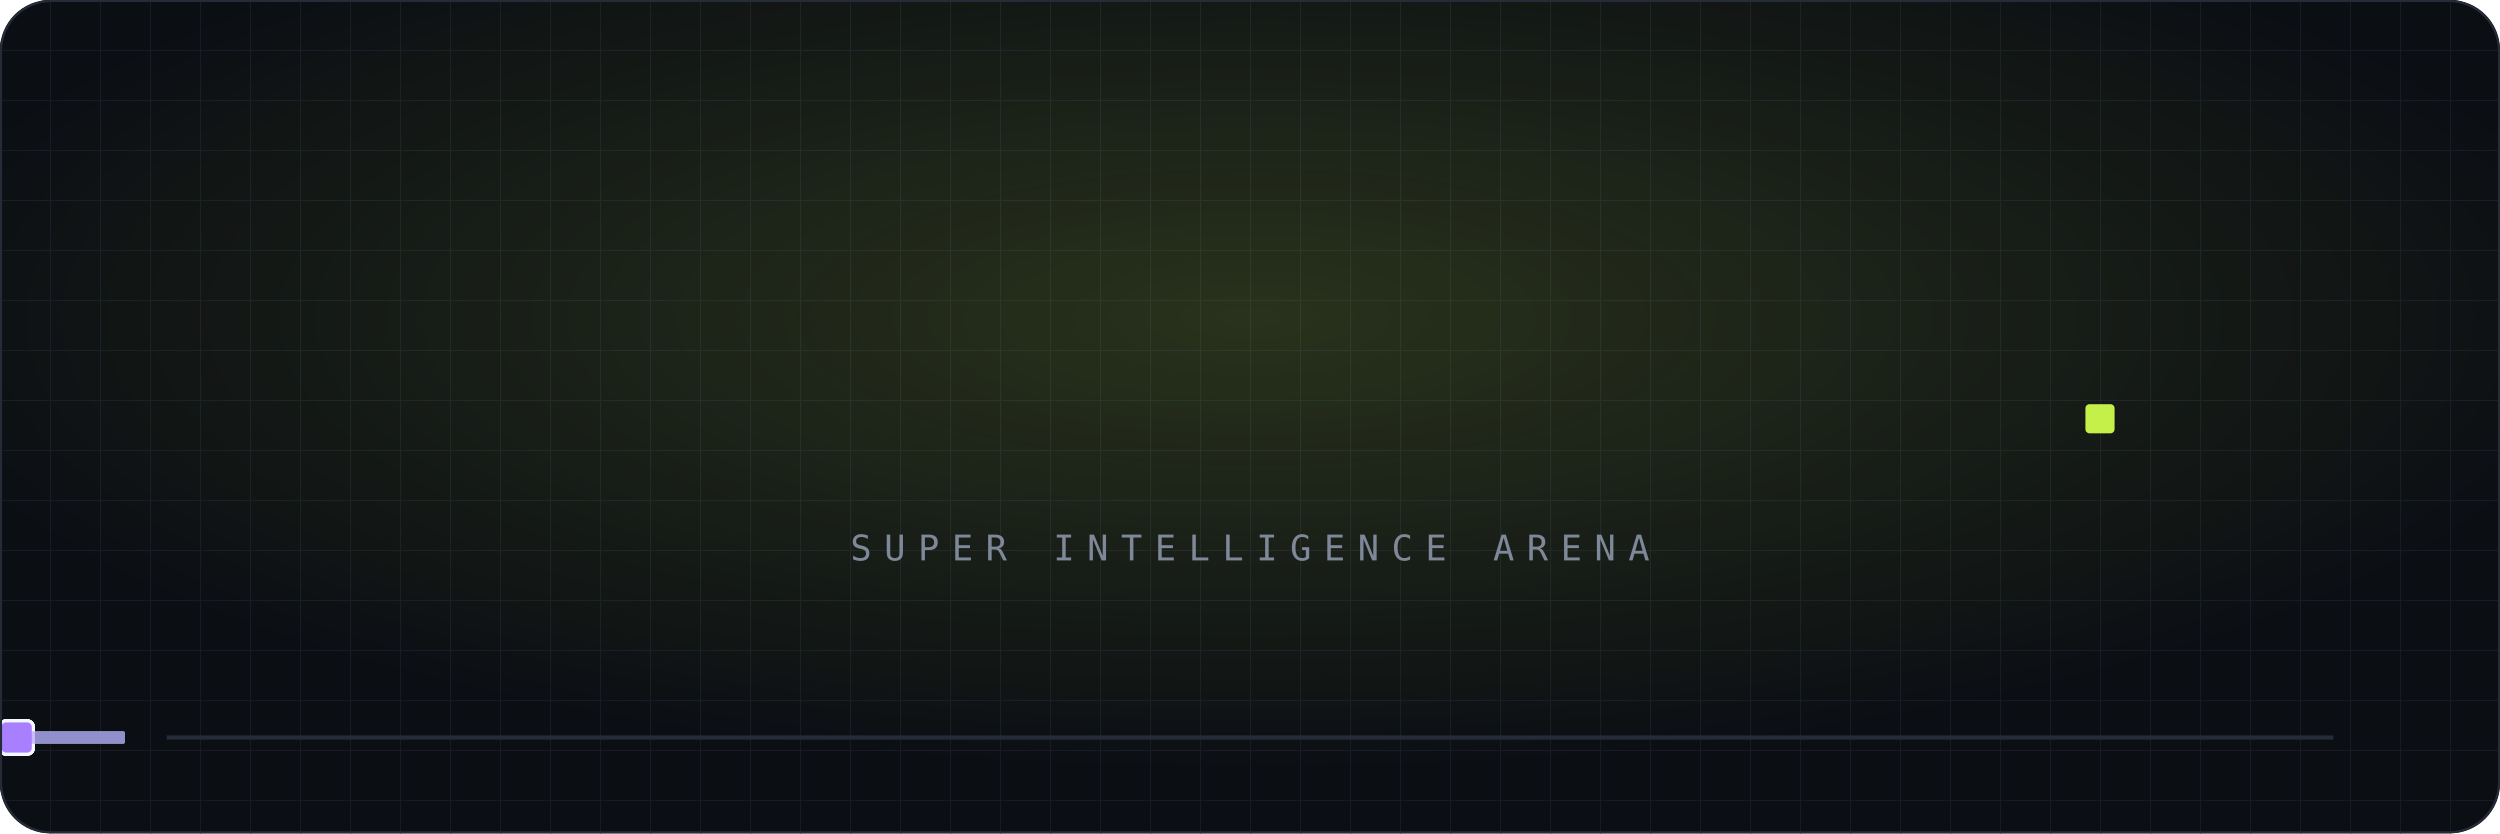
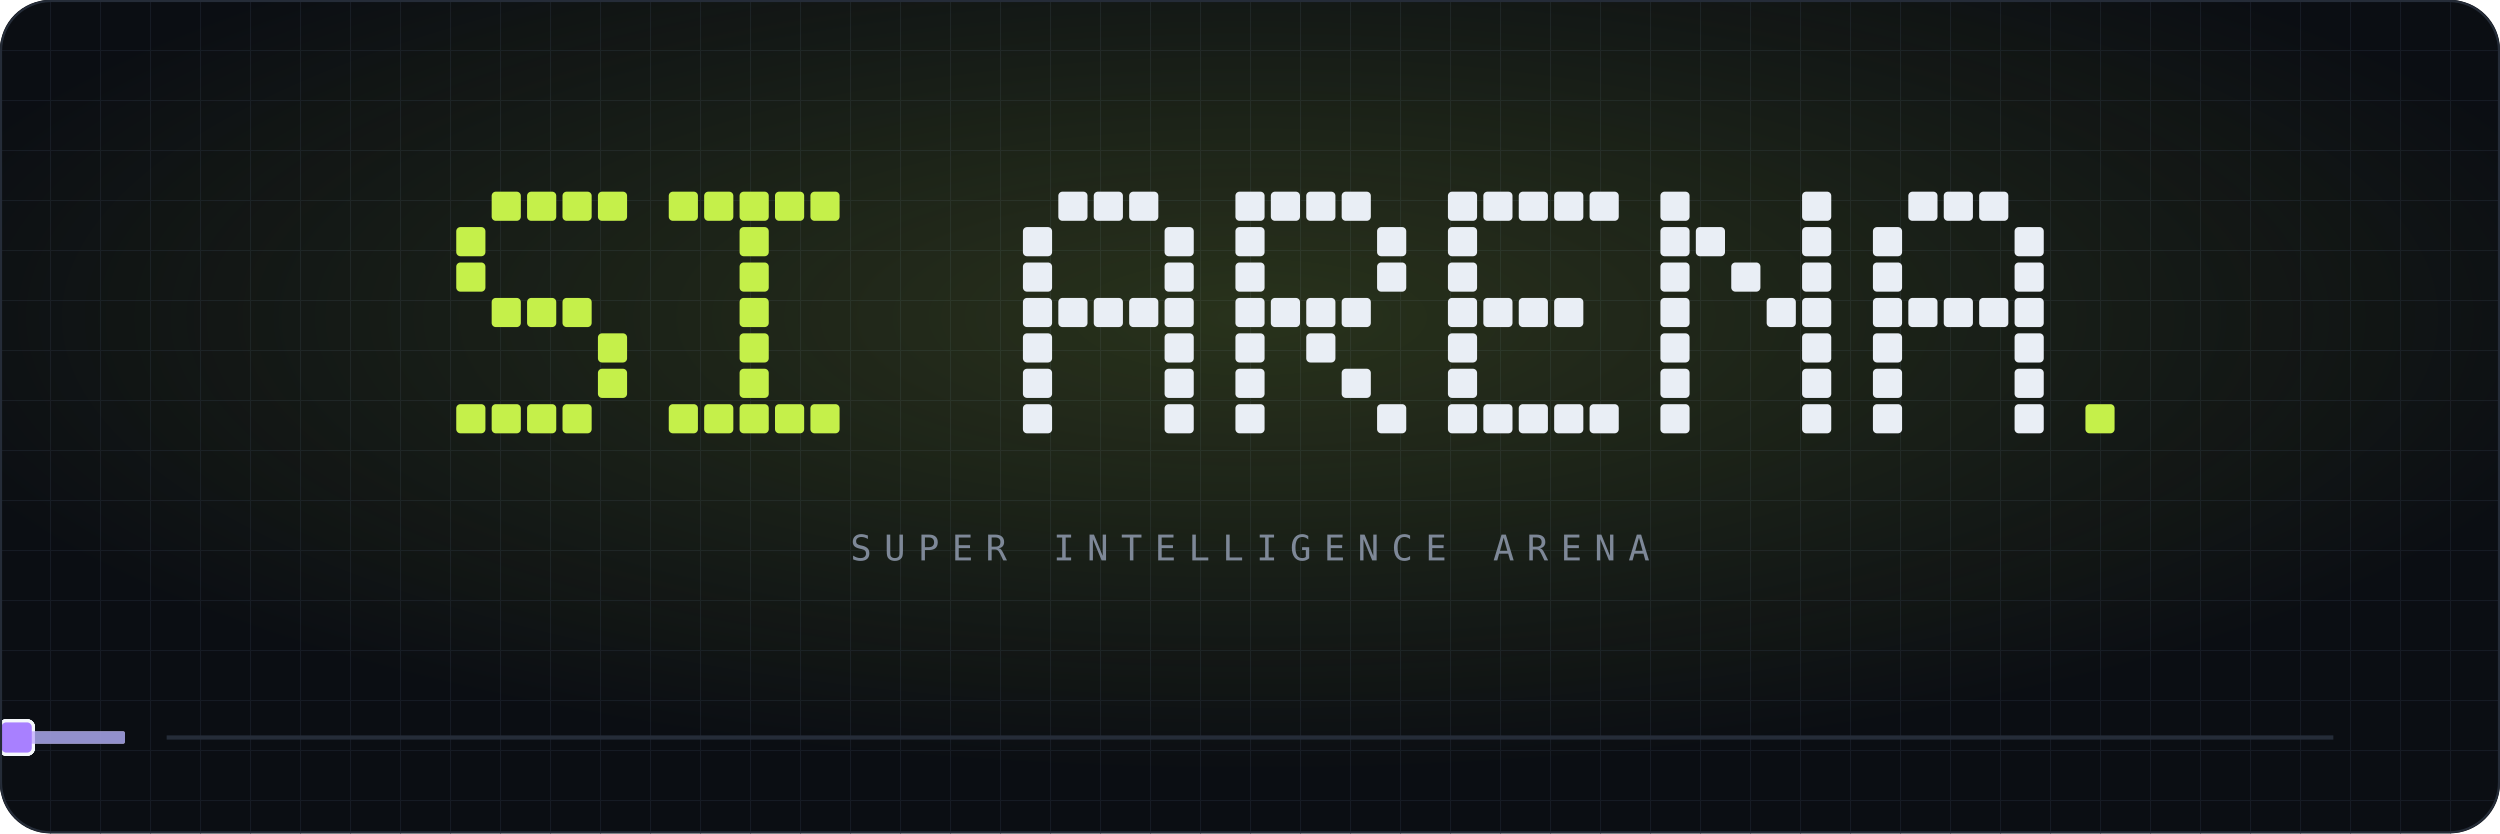
<svg xmlns="http://www.w3.org/2000/svg" viewBox="0 0 1200 400" width="1200" height="400" role="img" aria-label="SI Arena：让 AI 写的代码替你上场">
  <defs>
    <pattern id="grid" width="24" height="24" patternUnits="userSpaceOnUse">
      <path d="M24 0H0V24" fill="none" stroke="#161B24" stroke-width="1" />
    </pattern>
    <radialGradient id="glow" cx="50%" cy="38%" r="55%">
      <stop offset="0" stop-color="#C5F04A" stop-opacity="0.16" />
      <stop offset="1" stop-color="#C5F04A" stop-opacity="0" />
    </radialGradient>
    <linearGradient id="scan" x1="0" x2="1">
      <stop offset="0" stop-color="#C5F04A" stop-opacity="0" />
      <stop offset="0.5" stop-color="#C5F04A" stop-opacity="0.55" />
      <stop offset="1" stop-color="#C5F04A" stop-opacity="0" />
    </linearGradient>
    <clipPath id="card">
      <rect width="1200" height="400" rx="24" />
    </clipPath>
  </defs>
  <g clip-path="url(#card)">
    <rect width="1200" height="400" fill="#0B0E13" />
    <rect width="1200" height="400" fill="url(#grid)" />
    <rect width="1200" height="400" fill="url(#glow)" />
    <rect x="384" y="72" width="24" height="24" fill="#5B8CFF" opacity="0">
      <animate attributeName="opacity" dur="9.0s" begin="0.00s" repeatCount="indefinite" keyTimes="0;0.2;0.55;1" values="0;0.13;0;0" />
    </rect>
    <rect x="408" y="48" width="48" height="48" fill="#FFB020" opacity="0">
      <animate attributeName="opacity" dur="9.0s" begin="0.47s" repeatCount="indefinite" keyTimes="0;0.2;0.55;1" values="0;0.13;0;0" />
    </rect>
    <rect x="264" y="240" width="72" height="72" fill="#FF5FA2" opacity="0">
      <animate attributeName="opacity" dur="9.0s" begin="0.94s" repeatCount="indefinite" keyTimes="0;0.2;0.55;1" values="0;0.13;0;0" />
    </rect>
    <rect x="720" y="192" width="24" height="24" fill="#2ED3B7" opacity="0">
      <animate attributeName="opacity" dur="9.0s" begin="1.41s" repeatCount="indefinite" keyTimes="0;0.2;0.55;1" values="0;0.13;0;0" />
    </rect>
    <rect x="1152" y="96" width="48" height="48" fill="#A880FF" opacity="0">
      <animate attributeName="opacity" dur="9.0s" begin="1.88s" repeatCount="indefinite" keyTimes="0;0.2;0.55;1" values="0;0.13;0;0" />
    </rect>
    <rect x="792" y="336" width="72" height="72" fill="#5B8CFF" opacity="0">
      <animate attributeName="opacity" dur="9.0s" begin="2.35s" repeatCount="indefinite" keyTimes="0;0.2;0.55;1" values="0;0.13;0;0" />
    </rect>
    <rect x="624" y="48" width="24" height="24" fill="#FFB020" opacity="0">
      <animate attributeName="opacity" dur="9.0s" begin="2.82s" repeatCount="indefinite" keyTimes="0;0.2;0.55;1" values="0;0.13;0;0" />
    </rect>
    <rect x="624" y="120" width="48" height="48" fill="#FF5FA2" opacity="0">
      <animate attributeName="opacity" dur="9.0s" begin="3.29s" repeatCount="indefinite" keyTimes="0;0.2;0.55;1" values="0;0.13;0;0" />
    </rect>
    <rect x="48" y="264" width="72" height="72" fill="#2ED3B7" opacity="0">
      <animate attributeName="opacity" dur="9.0s" begin="3.76s" repeatCount="indefinite" keyTimes="0;0.2;0.55;1" values="0;0.13;0;0" />
    </rect>
    <rect x="336" y="336" width="24" height="24" fill="#A880FF" opacity="0">
      <animate attributeName="opacity" dur="9.0s" begin="4.23s" repeatCount="indefinite" keyTimes="0;0.2;0.55;1" values="0;0.13;0;0" />
    </rect>
    <rect x="816" y="0" width="48" height="48" fill="#5B8CFF" opacity="0">
      <animate attributeName="opacity" dur="9.0s" begin="4.70s" repeatCount="indefinite" keyTimes="0;0.2;0.55;1" values="0;0.13;0;0" />
    </rect>
    <rect x="792" y="144" width="72" height="72" fill="#FFB020" opacity="0">
      <animate attributeName="opacity" dur="9.0s" begin="5.17s" repeatCount="indefinite" keyTimes="0;0.2;0.55;1" values="0;0.13;0;0" />
    </rect>
    <rect x="0" y="48" width="24" height="24" fill="#FF5FA2" opacity="0">
      <animate attributeName="opacity" dur="9.0s" begin="5.64s" repeatCount="indefinite" keyTimes="0;0.2;0.55;1" values="0;0.13;0;0" />
    </rect>
    <rect x="384" y="288" width="48" height="48" fill="#2ED3B7" opacity="0">
      <animate attributeName="opacity" dur="9.0s" begin="6.11s" repeatCount="indefinite" keyTimes="0;0.2;0.55;1" values="0;0.13;0;0" />
    </rect>
    <rect x="1032" y="0" width="72" height="72" fill="#A880FF" opacity="0">
      <animate attributeName="opacity" dur="9.0s" begin="6.58s" repeatCount="indefinite" keyTimes="0;0.2;0.55;1" values="0;0.13;0;0" />
    </rect>
    <rect x="960" y="216" width="24" height="24" fill="#5B8CFF" opacity="0">
      <animate attributeName="opacity" dur="9.0s" begin="7.05s" repeatCount="indefinite" keyTimes="0;0.2;0.55;1" values="0;0.13;0;0" />
    </rect>
    <rect x="264" y="72" width="48" height="48" fill="#FFB020" opacity="0">
      <animate attributeName="opacity" dur="9.0s" begin="7.52s" repeatCount="indefinite" keyTimes="0;0.2;0.55;1" values="0;0.13;0;0" />
    </rect>
    <rect x="48" y="168" width="72" height="72" fill="#FF5FA2" opacity="0">
      <animate attributeName="opacity" dur="9.0s" begin="7.99s" repeatCount="indefinite" keyTimes="0;0.2;0.55;1" values="0;0.13;0;0" />
    </rect>
-     <rect x="236.0" y="92.0" width="14" height="14" rx="2" fill="#C5F04A" opacity="0">
+     <rect x="236.0" y="92.0" width="14" height="14" rx="2" fill="#C5F04A">
      <animate attributeName="opacity" dur="9.0s" repeatCount="indefinite" keyTimes="0;0.022;0.049;0.86;0.92;1" values="0;0;1;1;0.25;0" />
    </rect>
-     <rect x="253.0" y="92.0" width="14" height="14" rx="2" fill="#C5F04A" opacity="0">
+     <rect x="253.0" y="92.0" width="14" height="14" rx="2" fill="#C5F04A">
      <animate attributeName="opacity" dur="9.0s" repeatCount="indefinite" keyTimes="0;0.027;0.054;0.86;0.92;1" values="0;0;1;1;0.25;0" />
    </rect>
-     <rect x="270.0" y="92.0" width="14" height="14" rx="2" fill="#C5F04A" opacity="0">
+     <rect x="270.0" y="92.0" width="14" height="14" rx="2" fill="#C5F04A">
      <animate attributeName="opacity" dur="9.0s" repeatCount="indefinite" keyTimes="0;0.032;0.059;0.86;0.92;1" values="0;0;1;1;0.25;0" />
    </rect>
-     <rect x="287.0" y="92.0" width="14" height="14" rx="2" fill="#C5F04A" opacity="0">
+     <rect x="287.0" y="92.0" width="14" height="14" rx="2" fill="#C5F04A">
      <animate attributeName="opacity" dur="9.0s" repeatCount="indefinite" keyTimes="0;0.037;0.064;0.86;0.92;1" values="0;0;1;1;0.25;0" />
    </rect>
-     <rect x="219.0" y="109.0" width="14" height="14" rx="2" fill="#C5F04A" opacity="0">
+     <rect x="219.0" y="109.0" width="14" height="14" rx="2" fill="#C5F04A">
      <animate attributeName="opacity" dur="9.0s" repeatCount="indefinite" keyTimes="0;0.018;0.046;0.86;0.92;1" values="0;0;1;1;0.25;0" />
    </rect>
-     <rect x="219.0" y="126.0" width="14" height="14" rx="2" fill="#C5F04A" opacity="0">
+     <rect x="219.0" y="126.0" width="14" height="14" rx="2" fill="#C5F04A">
      <animate attributeName="opacity" dur="9.0s" repeatCount="indefinite" keyTimes="0;0.019;0.047;0.86;0.92;1" values="0;0;1;1;0.25;0" />
    </rect>
-     <rect x="236.0" y="143.0" width="14" height="14" rx="2" fill="#C5F04A" opacity="0">
+     <rect x="236.0" y="143.0" width="14" height="14" rx="2" fill="#C5F04A">
      <animate attributeName="opacity" dur="9.0s" repeatCount="indefinite" keyTimes="0;0.026;0.053;0.86;0.92;1" values="0;0;1;1;0.25;0" />
    </rect>
-     <rect x="253.0" y="143.0" width="14" height="14" rx="2" fill="#C5F04A" opacity="0">
+     <rect x="253.0" y="143.0" width="14" height="14" rx="2" fill="#C5F04A">
      <animate attributeName="opacity" dur="9.0s" repeatCount="indefinite" keyTimes="0;0.031;0.058;0.86;0.92;1" values="0;0;1;1;0.25;0" />
    </rect>
-     <rect x="270.0" y="143.0" width="14" height="14" rx="2" fill="#C5F04A" opacity="0">
+     <rect x="270.0" y="143.0" width="14" height="14" rx="2" fill="#C5F04A">
      <animate attributeName="opacity" dur="9.0s" repeatCount="indefinite" keyTimes="0;0.036;0.063;0.86;0.92;1" values="0;0;1;1;0.25;0" />
    </rect>
-     <rect x="287.0" y="160.0" width="14" height="14" rx="2" fill="#C5F04A" opacity="0">
+     <rect x="287.0" y="160.0" width="14" height="14" rx="2" fill="#C5F04A">
      <animate attributeName="opacity" dur="9.0s" repeatCount="indefinite" keyTimes="0;0.042;0.07;0.86;0.92;1" values="0;0;1;1;0.25;0" />
    </rect>
-     <rect x="287.0" y="177.0" width="14" height="14" rx="2" fill="#C5F04A" opacity="0">
+     <rect x="287.0" y="177.0" width="14" height="14" rx="2" fill="#C5F04A">
      <animate attributeName="opacity" dur="9.0s" repeatCount="indefinite" keyTimes="0;0.043;0.071;0.86;0.92;1" values="0;0;1;1;0.25;0" />
    </rect>
-     <rect x="219.0" y="194.0" width="14" height="14" rx="2" fill="#C5F04A" opacity="0">
+     <rect x="219.0" y="194.0" width="14" height="14" rx="2" fill="#C5F04A">
      <animate attributeName="opacity" dur="9.0s" repeatCount="indefinite" keyTimes="0;0.025;0.052;0.86;0.92;1" values="0;0;1;1;0.25;0" />
    </rect>
-     <rect x="236.0" y="194.0" width="14" height="14" rx="2" fill="#C5F04A" opacity="0">
+     <rect x="236.0" y="194.0" width="14" height="14" rx="2" fill="#C5F04A">
      <animate attributeName="opacity" dur="9.0s" repeatCount="indefinite" keyTimes="0;0.03;0.057;0.86;0.92;1" values="0;0;1;1;0.25;0" />
    </rect>
-     <rect x="253.0" y="194.0" width="14" height="14" rx="2" fill="#C5F04A" opacity="0">
+     <rect x="253.0" y="194.0" width="14" height="14" rx="2" fill="#C5F04A">
      <animate attributeName="opacity" dur="9.0s" repeatCount="indefinite" keyTimes="0;0.035;0.062;0.86;0.92;1" values="0;0;1;1;0.25;0" />
    </rect>
-     <rect x="270.0" y="194.0" width="14" height="14" rx="2" fill="#C5F04A" opacity="0">
+     <rect x="270.0" y="194.0" width="14" height="14" rx="2" fill="#C5F04A">
      <animate attributeName="opacity" dur="9.0s" repeatCount="indefinite" keyTimes="0;0.04;0.067;0.86;0.92;1" values="0;0;1;1;0.25;0" />
    </rect>
-     <rect x="321.0" y="92.0" width="14" height="14" rx="2" fill="#C5F04A" opacity="0">
+     <rect x="321.0" y="92.0" width="14" height="14" rx="2" fill="#C5F04A">
      <animate attributeName="opacity" dur="9.0s" repeatCount="indefinite" keyTimes="0;0.047;0.074;0.86;0.92;1" values="0;0;1;1;0.25;0" />
    </rect>
-     <rect x="338.0" y="92.0" width="14" height="14" rx="2" fill="#C5F04A" opacity="0">
+     <rect x="338.0" y="92.0" width="14" height="14" rx="2" fill="#C5F04A">
      <animate attributeName="opacity" dur="9.0s" repeatCount="indefinite" keyTimes="0;0.052;0.079;0.86;0.92;1" values="0;0;1;1;0.25;0" />
    </rect>
-     <rect x="355.0" y="92.0" width="14" height="14" rx="2" fill="#C5F04A" opacity="0">
+     <rect x="355.0" y="92.0" width="14" height="14" rx="2" fill="#C5F04A">
      <animate attributeName="opacity" dur="9.0s" repeatCount="indefinite" keyTimes="0;0.057;0.084;0.86;0.92;1" values="0;0;1;1;0.25;0" />
    </rect>
-     <rect x="372.0" y="92.0" width="14" height="14" rx="2" fill="#C5F04A" opacity="0">
+     <rect x="372.0" y="92.0" width="14" height="14" rx="2" fill="#C5F04A">
      <animate attributeName="opacity" dur="9.0s" repeatCount="indefinite" keyTimes="0;0.062;0.089;0.86;0.92;1" values="0;0;1;1;0.25;0" />
    </rect>
-     <rect x="389.0" y="92.0" width="14" height="14" rx="2" fill="#C5F04A" opacity="0">
+     <rect x="389.0" y="92.0" width="14" height="14" rx="2" fill="#C5F04A">
      <animate attributeName="opacity" dur="9.0s" repeatCount="indefinite" keyTimes="0;0.067;0.094;0.86;0.92;1" values="0;0;1;1;0.25;0" />
    </rect>
-     <rect x="355.0" y="109.0" width="14" height="14" rx="2" fill="#C5F04A" opacity="0">
+     <rect x="355.0" y="109.0" width="14" height="14" rx="2" fill="#C5F04A">
      <animate attributeName="opacity" dur="9.0s" repeatCount="indefinite" keyTimes="0;0.058;0.086;0.86;0.92;1" values="0;0;1;1;0.25;0" />
    </rect>
-     <rect x="355.0" y="126.0" width="14" height="14" rx="2" fill="#C5F04A" opacity="0">
+     <rect x="355.0" y="126.0" width="14" height="14" rx="2" fill="#C5F04A">
      <animate attributeName="opacity" dur="9.0s" repeatCount="indefinite" keyTimes="0;0.059;0.087;0.86;0.92;1" values="0;0;1;1;0.25;0" />
    </rect>
-     <rect x="355.0" y="143.0" width="14" height="14" rx="2" fill="#C5F04A" opacity="0">
+     <rect x="355.0" y="143.0" width="14" height="14" rx="2" fill="#C5F04A">
      <animate attributeName="opacity" dur="9.0s" repeatCount="indefinite" keyTimes="0;0.061;0.088;0.86;0.92;1" values="0;0;1;1;0.25;0" />
    </rect>
-     <rect x="355.0" y="160.0" width="14" height="14" rx="2" fill="#C5F04A" opacity="0">
+     <rect x="355.0" y="160.0" width="14" height="14" rx="2" fill="#C5F04A">
      <animate attributeName="opacity" dur="9.0s" repeatCount="indefinite" keyTimes="0;0.062;0.09;0.86;0.92;1" values="0;0;1;1;0.25;0" />
    </rect>
-     <rect x="355.0" y="177.0" width="14" height="14" rx="2" fill="#C5F04A" opacity="0">
+     <rect x="355.0" y="177.0" width="14" height="14" rx="2" fill="#C5F04A">
      <animate attributeName="opacity" dur="9.0s" repeatCount="indefinite" keyTimes="0;0.063;0.091;0.86;0.92;1" values="0;0;1;1;0.25;0" />
    </rect>
-     <rect x="321.0" y="194.0" width="14" height="14" rx="2" fill="#C5F04A" opacity="0">
+     <rect x="321.0" y="194.0" width="14" height="14" rx="2" fill="#C5F04A">
      <animate attributeName="opacity" dur="9.0s" repeatCount="indefinite" keyTimes="0;0.055;0.082;0.86;0.92;1" values="0;0;1;1;0.25;0" />
    </rect>
-     <rect x="338.0" y="194.0" width="14" height="14" rx="2" fill="#C5F04A" opacity="0">
+     <rect x="338.0" y="194.0" width="14" height="14" rx="2" fill="#C5F04A">
      <animate attributeName="opacity" dur="9.0s" repeatCount="indefinite" keyTimes="0;0.06;0.087;0.86;0.92;1" values="0;0;1;1;0.25;0" />
    </rect>
-     <rect x="355.0" y="194.0" width="14" height="14" rx="2" fill="#C5F04A" opacity="0">
+     <rect x="355.0" y="194.0" width="14" height="14" rx="2" fill="#C5F04A">
      <animate attributeName="opacity" dur="9.0s" repeatCount="indefinite" keyTimes="0;0.065;0.092;0.86;0.92;1" values="0;0;1;1;0.25;0" />
    </rect>
-     <rect x="372.0" y="194.0" width="14" height="14" rx="2" fill="#C5F04A" opacity="0">
+     <rect x="372.0" y="194.0" width="14" height="14" rx="2" fill="#C5F04A">
      <animate attributeName="opacity" dur="9.0s" repeatCount="indefinite" keyTimes="0;0.07;0.097;0.86;0.92;1" values="0;0;1;1;0.25;0" />
    </rect>
-     <rect x="389.0" y="194.0" width="14" height="14" rx="2" fill="#C5F04A" opacity="0">
+     <rect x="389.0" y="194.0" width="14" height="14" rx="2" fill="#C5F04A">
      <animate attributeName="opacity" dur="9.0s" repeatCount="indefinite" keyTimes="0;0.075;0.102;0.86;0.92;1" values="0;0;1;1;0.25;0" />
    </rect>
-     <rect x="508.0" y="92.0" width="14" height="14" rx="2" fill="#E9EEF5" opacity="0">
+     <rect x="508.0" y="92.0" width="14" height="14" rx="2" fill="#E9EEF5">
      <animate attributeName="opacity" dur="9.0s" repeatCount="indefinite" keyTimes="0;0.102;0.129;0.86;0.92;1" values="0;0;1;1;0.25;0" />
    </rect>
-     <rect x="525.0" y="92.0" width="14" height="14" rx="2" fill="#E9EEF5" opacity="0">
+     <rect x="525.0" y="92.0" width="14" height="14" rx="2" fill="#E9EEF5">
      <animate attributeName="opacity" dur="9.0s" repeatCount="indefinite" keyTimes="0;0.107;0.134;0.86;0.92;1" values="0;0;1;1;0.25;0" />
    </rect>
-     <rect x="542.0" y="92.0" width="14" height="14" rx="2" fill="#E9EEF5" opacity="0">
+     <rect x="542.0" y="92.0" width="14" height="14" rx="2" fill="#E9EEF5">
      <animate attributeName="opacity" dur="9.0s" repeatCount="indefinite" keyTimes="0;0.112;0.139;0.86;0.92;1" values="0;0;1;1;0.25;0" />
    </rect>
-     <rect x="491.0" y="109.0" width="14" height="14" rx="2" fill="#E9EEF5" opacity="0">
+     <rect x="491.0" y="109.0" width="14" height="14" rx="2" fill="#E9EEF5">
      <animate attributeName="opacity" dur="9.0s" repeatCount="indefinite" keyTimes="0;0.098;0.126;0.86;0.92;1" values="0;0;1;1;0.25;0" />
    </rect>
-     <rect x="559.0" y="109.0" width="14" height="14" rx="2" fill="#E9EEF5" opacity="0">
+     <rect x="559.0" y="109.0" width="14" height="14" rx="2" fill="#E9EEF5">
      <animate attributeName="opacity" dur="9.0s" repeatCount="indefinite" keyTimes="0;0.118;0.146;0.86;0.92;1" values="0;0;1;1;0.25;0" />
    </rect>
-     <rect x="491.0" y="126.0" width="14" height="14" rx="2" fill="#E9EEF5" opacity="0">
+     <rect x="491.0" y="126.0" width="14" height="14" rx="2" fill="#E9EEF5">
      <animate attributeName="opacity" dur="9.0s" repeatCount="indefinite" keyTimes="0;0.099;0.127;0.86;0.92;1" values="0;0;1;1;0.25;0" />
    </rect>
-     <rect x="559.0" y="126.0" width="14" height="14" rx="2" fill="#E9EEF5" opacity="0">
+     <rect x="559.0" y="126.0" width="14" height="14" rx="2" fill="#E9EEF5">
      <animate attributeName="opacity" dur="9.0s" repeatCount="indefinite" keyTimes="0;0.119;0.147;0.86;0.92;1" values="0;0;1;1;0.25;0" />
    </rect>
-     <rect x="491.0" y="143.0" width="14" height="14" rx="2" fill="#E9EEF5" opacity="0">
+     <rect x="491.0" y="143.0" width="14" height="14" rx="2" fill="#E9EEF5">
      <animate attributeName="opacity" dur="9.0s" repeatCount="indefinite" keyTimes="0;0.101;0.128;0.86;0.92;1" values="0;0;1;1;0.25;0" />
    </rect>
-     <rect x="508.0" y="143.0" width="14" height="14" rx="2" fill="#E9EEF5" opacity="0">
+     <rect x="508.0" y="143.0" width="14" height="14" rx="2" fill="#E9EEF5">
      <animate attributeName="opacity" dur="9.0s" repeatCount="indefinite" keyTimes="0;0.106;0.133;0.86;0.92;1" values="0;0;1;1;0.25;0" />
    </rect>
-     <rect x="525.0" y="143.0" width="14" height="14" rx="2" fill="#E9EEF5" opacity="0">
+     <rect x="525.0" y="143.0" width="14" height="14" rx="2" fill="#E9EEF5">
      <animate attributeName="opacity" dur="9.0s" repeatCount="indefinite" keyTimes="0;0.111;0.138;0.86;0.92;1" values="0;0;1;1;0.25;0" />
    </rect>
-     <rect x="542.0" y="143.0" width="14" height="14" rx="2" fill="#E9EEF5" opacity="0">
+     <rect x="542.0" y="143.0" width="14" height="14" rx="2" fill="#E9EEF5">
      <animate attributeName="opacity" dur="9.0s" repeatCount="indefinite" keyTimes="0;0.116;0.143;0.86;0.92;1" values="0;0;1;1;0.25;0" />
    </rect>
-     <rect x="559.0" y="143.0" width="14" height="14" rx="2" fill="#E9EEF5" opacity="0">
+     <rect x="559.0" y="143.0" width="14" height="14" rx="2" fill="#E9EEF5">
      <animate attributeName="opacity" dur="9.0s" repeatCount="indefinite" keyTimes="0;0.121;0.148;0.86;0.92;1" values="0;0;1;1;0.25;0" />
    </rect>
-     <rect x="491.0" y="160.0" width="14" height="14" rx="2" fill="#E9EEF5" opacity="0">
+     <rect x="491.0" y="160.0" width="14" height="14" rx="2" fill="#E9EEF5">
      <animate attributeName="opacity" dur="9.0s" repeatCount="indefinite" keyTimes="0;0.102;0.13;0.86;0.92;1" values="0;0;1;1;0.25;0" />
    </rect>
-     <rect x="559.0" y="160.0" width="14" height="14" rx="2" fill="#E9EEF5" opacity="0">
+     <rect x="559.0" y="160.0" width="14" height="14" rx="2" fill="#E9EEF5">
      <animate attributeName="opacity" dur="9.0s" repeatCount="indefinite" keyTimes="0;0.122;0.15;0.86;0.92;1" values="0;0;1;1;0.25;0" />
    </rect>
-     <rect x="491.0" y="177.0" width="14" height="14" rx="2" fill="#E9EEF5" opacity="0">
+     <rect x="491.0" y="177.0" width="14" height="14" rx="2" fill="#E9EEF5">
      <animate attributeName="opacity" dur="9.0s" repeatCount="indefinite" keyTimes="0;0.103;0.131;0.86;0.92;1" values="0;0;1;1;0.25;0" />
    </rect>
-     <rect x="559.0" y="177.0" width="14" height="14" rx="2" fill="#E9EEF5" opacity="0">
+     <rect x="559.0" y="177.0" width="14" height="14" rx="2" fill="#E9EEF5">
      <animate attributeName="opacity" dur="9.0s" repeatCount="indefinite" keyTimes="0;0.123;0.151;0.86;0.92;1" values="0;0;1;1;0.25;0" />
    </rect>
-     <rect x="491.0" y="194.0" width="14" height="14" rx="2" fill="#E9EEF5" opacity="0">
+     <rect x="491.0" y="194.0" width="14" height="14" rx="2" fill="#E9EEF5">
      <animate attributeName="opacity" dur="9.0s" repeatCount="indefinite" keyTimes="0;0.105;0.132;0.86;0.92;1" values="0;0;1;1;0.25;0" />
    </rect>
-     <rect x="559.0" y="194.0" width="14" height="14" rx="2" fill="#E9EEF5" opacity="0">
+     <rect x="559.0" y="194.0" width="14" height="14" rx="2" fill="#E9EEF5">
      <animate attributeName="opacity" dur="9.0s" repeatCount="indefinite" keyTimes="0;0.125;0.152;0.86;0.92;1" values="0;0;1;1;0.25;0" />
    </rect>
-     <rect x="593.0" y="92.0" width="14" height="14" rx="2" fill="#E9EEF5" opacity="0">
+     <rect x="593.0" y="92.0" width="14" height="14" rx="2" fill="#E9EEF5">
      <animate attributeName="opacity" dur="9.0s" repeatCount="indefinite" keyTimes="0;0.127;0.154;0.86;0.92;1" values="0;0;1;1;0.25;0" />
    </rect>
-     <rect x="610.0" y="92.0" width="14" height="14" rx="2" fill="#E9EEF5" opacity="0">
+     <rect x="610.0" y="92.0" width="14" height="14" rx="2" fill="#E9EEF5">
      <animate attributeName="opacity" dur="9.0s" repeatCount="indefinite" keyTimes="0;0.132;0.159;0.86;0.92;1" values="0;0;1;1;0.25;0" />
    </rect>
-     <rect x="627.0" y="92.0" width="14" height="14" rx="2" fill="#E9EEF5" opacity="0">
+     <rect x="627.0" y="92.0" width="14" height="14" rx="2" fill="#E9EEF5">
      <animate attributeName="opacity" dur="9.0s" repeatCount="indefinite" keyTimes="0;0.137;0.164;0.86;0.92;1" values="0;0;1;1;0.25;0" />
    </rect>
-     <rect x="644.0" y="92.0" width="14" height="14" rx="2" fill="#E9EEF5" opacity="0">
+     <rect x="644.0" y="92.0" width="14" height="14" rx="2" fill="#E9EEF5">
      <animate attributeName="opacity" dur="9.0s" repeatCount="indefinite" keyTimes="0;0.142;0.169;0.86;0.92;1" values="0;0;1;1;0.25;0" />
    </rect>
-     <rect x="593.0" y="109.0" width="14" height="14" rx="2" fill="#E9EEF5" opacity="0">
+     <rect x="593.0" y="109.0" width="14" height="14" rx="2" fill="#E9EEF5">
      <animate attributeName="opacity" dur="9.0s" repeatCount="indefinite" keyTimes="0;0.128;0.156;0.86;0.92;1" values="0;0;1;1;0.25;0" />
    </rect>
-     <rect x="661.0" y="109.0" width="14" height="14" rx="2" fill="#E9EEF5" opacity="0">
+     <rect x="661.0" y="109.0" width="14" height="14" rx="2" fill="#E9EEF5">
      <animate attributeName="opacity" dur="9.0s" repeatCount="indefinite" keyTimes="0;0.148;0.176;0.86;0.92;1" values="0;0;1;1;0.25;0" />
    </rect>
-     <rect x="593.0" y="126.0" width="14" height="14" rx="2" fill="#E9EEF5" opacity="0">
+     <rect x="593.0" y="126.0" width="14" height="14" rx="2" fill="#E9EEF5">
      <animate attributeName="opacity" dur="9.0s" repeatCount="indefinite" keyTimes="0;0.129;0.157;0.86;0.92;1" values="0;0;1;1;0.25;0" />
    </rect>
-     <rect x="661.0" y="126.0" width="14" height="14" rx="2" fill="#E9EEF5" opacity="0">
+     <rect x="661.0" y="126.0" width="14" height="14" rx="2" fill="#E9EEF5">
      <animate attributeName="opacity" dur="9.0s" repeatCount="indefinite" keyTimes="0;0.149;0.177;0.86;0.92;1" values="0;0;1;1;0.25;0" />
    </rect>
-     <rect x="593.0" y="143.0" width="14" height="14" rx="2" fill="#E9EEF5" opacity="0">
+     <rect x="593.0" y="143.0" width="14" height="14" rx="2" fill="#E9EEF5">
      <animate attributeName="opacity" dur="9.0s" repeatCount="indefinite" keyTimes="0;0.131;0.158;0.86;0.92;1" values="0;0;1;1;0.25;0" />
    </rect>
-     <rect x="610.0" y="143.0" width="14" height="14" rx="2" fill="#E9EEF5" opacity="0">
+     <rect x="610.0" y="143.0" width="14" height="14" rx="2" fill="#E9EEF5">
      <animate attributeName="opacity" dur="9.0s" repeatCount="indefinite" keyTimes="0;0.136;0.163;0.86;0.92;1" values="0;0;1;1;0.25;0" />
    </rect>
-     <rect x="627.0" y="143.0" width="14" height="14" rx="2" fill="#E9EEF5" opacity="0">
+     <rect x="627.0" y="143.0" width="14" height="14" rx="2" fill="#E9EEF5">
      <animate attributeName="opacity" dur="9.0s" repeatCount="indefinite" keyTimes="0;0.141;0.168;0.86;0.92;1" values="0;0;1;1;0.25;0" />
    </rect>
-     <rect x="644.0" y="143.0" width="14" height="14" rx="2" fill="#E9EEF5" opacity="0">
+     <rect x="644.0" y="143.0" width="14" height="14" rx="2" fill="#E9EEF5">
      <animate attributeName="opacity" dur="9.0s" repeatCount="indefinite" keyTimes="0;0.146;0.173;0.86;0.92;1" values="0;0;1;1;0.25;0" />
    </rect>
-     <rect x="593.0" y="160.0" width="14" height="14" rx="2" fill="#E9EEF5" opacity="0">
+     <rect x="593.0" y="160.0" width="14" height="14" rx="2" fill="#E9EEF5">
      <animate attributeName="opacity" dur="9.0s" repeatCount="indefinite" keyTimes="0;0.132;0.16;0.86;0.92;1" values="0;0;1;1;0.25;0" />
    </rect>
-     <rect x="627.0" y="160.0" width="14" height="14" rx="2" fill="#E9EEF5" opacity="0">
+     <rect x="627.0" y="160.0" width="14" height="14" rx="2" fill="#E9EEF5">
      <animate attributeName="opacity" dur="9.0s" repeatCount="indefinite" keyTimes="0;0.142;0.17;0.86;0.92;1" values="0;0;1;1;0.25;0" />
    </rect>
-     <rect x="593.0" y="177.0" width="14" height="14" rx="2" fill="#E9EEF5" opacity="0">
+     <rect x="593.0" y="177.0" width="14" height="14" rx="2" fill="#E9EEF5">
      <animate attributeName="opacity" dur="9.0s" repeatCount="indefinite" keyTimes="0;0.133;0.161;0.86;0.92;1" values="0;0;1;1;0.25;0" />
    </rect>
-     <rect x="644.0" y="177.0" width="14" height="14" rx="2" fill="#E9EEF5" opacity="0">
+     <rect x="644.0" y="177.0" width="14" height="14" rx="2" fill="#E9EEF5">
      <animate attributeName="opacity" dur="9.0s" repeatCount="indefinite" keyTimes="0;0.148;0.176;0.86;0.92;1" values="0;0;1;1;0.25;0" />
    </rect>
-     <rect x="593.0" y="194.0" width="14" height="14" rx="2" fill="#E9EEF5" opacity="0">
+     <rect x="593.0" y="194.0" width="14" height="14" rx="2" fill="#E9EEF5">
      <animate attributeName="opacity" dur="9.0s" repeatCount="indefinite" keyTimes="0;0.135;0.162;0.86;0.92;1" values="0;0;1;1;0.25;0" />
    </rect>
-     <rect x="661.0" y="194.0" width="14" height="14" rx="2" fill="#E9EEF5" opacity="0">
+     <rect x="661.0" y="194.0" width="14" height="14" rx="2" fill="#E9EEF5">
      <animate attributeName="opacity" dur="9.0s" repeatCount="indefinite" keyTimes="0;0.155;0.182;0.86;0.92;1" values="0;0;1;1;0.25;0" />
    </rect>
-     <rect x="695.0" y="92.0" width="14" height="14" rx="2" fill="#E9EEF5" opacity="0">
+     <rect x="695.0" y="92.0" width="14" height="14" rx="2" fill="#E9EEF5">
      <animate attributeName="opacity" dur="9.0s" repeatCount="indefinite" keyTimes="0;0.157;0.184;0.86;0.92;1" values="0;0;1;1;0.25;0" />
    </rect>
-     <rect x="712.0" y="92.0" width="14" height="14" rx="2" fill="#E9EEF5" opacity="0">
+     <rect x="712.0" y="92.0" width="14" height="14" rx="2" fill="#E9EEF5">
      <animate attributeName="opacity" dur="9.0s" repeatCount="indefinite" keyTimes="0;0.162;0.189;0.86;0.92;1" values="0;0;1;1;0.25;0" />
    </rect>
-     <rect x="729.0" y="92.0" width="14" height="14" rx="2" fill="#E9EEF5" opacity="0">
+     <rect x="729.0" y="92.0" width="14" height="14" rx="2" fill="#E9EEF5">
      <animate attributeName="opacity" dur="9.0s" repeatCount="indefinite" keyTimes="0;0.167;0.194;0.86;0.92;1" values="0;0;1;1;0.25;0" />
    </rect>
-     <rect x="746.0" y="92.0" width="14" height="14" rx="2" fill="#E9EEF5" opacity="0">
+     <rect x="746.0" y="92.0" width="14" height="14" rx="2" fill="#E9EEF5">
      <animate attributeName="opacity" dur="9.0s" repeatCount="indefinite" keyTimes="0;0.172;0.199;0.86;0.92;1" values="0;0;1;1;0.25;0" />
    </rect>
-     <rect x="763.0" y="92.0" width="14" height="14" rx="2" fill="#E9EEF5" opacity="0">
+     <rect x="763.0" y="92.0" width="14" height="14" rx="2" fill="#E9EEF5">
      <animate attributeName="opacity" dur="9.0s" repeatCount="indefinite" keyTimes="0;0.177;0.204;0.86;0.92;1" values="0;0;1;1;0.25;0" />
    </rect>
-     <rect x="695.0" y="109.0" width="14" height="14" rx="2" fill="#E9EEF5" opacity="0">
+     <rect x="695.0" y="109.0" width="14" height="14" rx="2" fill="#E9EEF5">
      <animate attributeName="opacity" dur="9.0s" repeatCount="indefinite" keyTimes="0;0.158;0.186;0.86;0.92;1" values="0;0;1;1;0.25;0" />
    </rect>
-     <rect x="695.0" y="126.0" width="14" height="14" rx="2" fill="#E9EEF5" opacity="0">
+     <rect x="695.0" y="126.0" width="14" height="14" rx="2" fill="#E9EEF5">
      <animate attributeName="opacity" dur="9.0s" repeatCount="indefinite" keyTimes="0;0.159;0.187;0.86;0.92;1" values="0;0;1;1;0.25;0" />
    </rect>
-     <rect x="695.0" y="143.0" width="14" height="14" rx="2" fill="#E9EEF5" opacity="0">
+     <rect x="695.0" y="143.0" width="14" height="14" rx="2" fill="#E9EEF5">
      <animate attributeName="opacity" dur="9.0s" repeatCount="indefinite" keyTimes="0;0.161;0.188;0.86;0.92;1" values="0;0;1;1;0.25;0" />
    </rect>
-     <rect x="712.0" y="143.0" width="14" height="14" rx="2" fill="#E9EEF5" opacity="0">
+     <rect x="712.0" y="143.0" width="14" height="14" rx="2" fill="#E9EEF5">
      <animate attributeName="opacity" dur="9.0s" repeatCount="indefinite" keyTimes="0;0.166;0.193;0.86;0.92;1" values="0;0;1;1;0.25;0" />
    </rect>
-     <rect x="729.0" y="143.0" width="14" height="14" rx="2" fill="#E9EEF5" opacity="0">
+     <rect x="729.0" y="143.0" width="14" height="14" rx="2" fill="#E9EEF5">
      <animate attributeName="opacity" dur="9.0s" repeatCount="indefinite" keyTimes="0;0.171;0.198;0.86;0.92;1" values="0;0;1;1;0.25;0" />
    </rect>
-     <rect x="746.0" y="143.0" width="14" height="14" rx="2" fill="#E9EEF5" opacity="0">
+     <rect x="746.0" y="143.0" width="14" height="14" rx="2" fill="#E9EEF5">
      <animate attributeName="opacity" dur="9.0s" repeatCount="indefinite" keyTimes="0;0.176;0.203;0.86;0.92;1" values="0;0;1;1;0.25;0" />
    </rect>
-     <rect x="695.0" y="160.0" width="14" height="14" rx="2" fill="#E9EEF5" opacity="0">
+     <rect x="695.0" y="160.0" width="14" height="14" rx="2" fill="#E9EEF5">
      <animate attributeName="opacity" dur="9.0s" repeatCount="indefinite" keyTimes="0;0.162;0.19;0.86;0.92;1" values="0;0;1;1;0.25;0" />
    </rect>
-     <rect x="695.0" y="177.0" width="14" height="14" rx="2" fill="#E9EEF5" opacity="0">
+     <rect x="695.0" y="177.0" width="14" height="14" rx="2" fill="#E9EEF5">
      <animate attributeName="opacity" dur="9.0s" repeatCount="indefinite" keyTimes="0;0.163;0.191;0.86;0.92;1" values="0;0;1;1;0.25;0" />
    </rect>
-     <rect x="695.0" y="194.0" width="14" height="14" rx="2" fill="#E9EEF5" opacity="0">
+     <rect x="695.0" y="194.0" width="14" height="14" rx="2" fill="#E9EEF5">
      <animate attributeName="opacity" dur="9.0s" repeatCount="indefinite" keyTimes="0;0.165;0.192;0.86;0.92;1" values="0;0;1;1;0.25;0" />
    </rect>
-     <rect x="712.0" y="194.0" width="14" height="14" rx="2" fill="#E9EEF5" opacity="0">
+     <rect x="712.0" y="194.0" width="14" height="14" rx="2" fill="#E9EEF5">
      <animate attributeName="opacity" dur="9.0s" repeatCount="indefinite" keyTimes="0;0.17;0.197;0.86;0.92;1" values="0;0;1;1;0.25;0" />
    </rect>
-     <rect x="729.0" y="194.0" width="14" height="14" rx="2" fill="#E9EEF5" opacity="0">
+     <rect x="729.0" y="194.0" width="14" height="14" rx="2" fill="#E9EEF5">
      <animate attributeName="opacity" dur="9.0s" repeatCount="indefinite" keyTimes="0;0.175;0.202;0.86;0.92;1" values="0;0;1;1;0.25;0" />
    </rect>
-     <rect x="746.0" y="194.0" width="14" height="14" rx="2" fill="#E9EEF5" opacity="0">
+     <rect x="746.0" y="194.0" width="14" height="14" rx="2" fill="#E9EEF5">
      <animate attributeName="opacity" dur="9.0s" repeatCount="indefinite" keyTimes="0;0.18;0.207;0.86;0.92;1" values="0;0;1;1;0.25;0" />
    </rect>
-     <rect x="763.0" y="194.0" width="14" height="14" rx="2" fill="#E9EEF5" opacity="0">
+     <rect x="763.0" y="194.0" width="14" height="14" rx="2" fill="#E9EEF5">
      <animate attributeName="opacity" dur="9.0s" repeatCount="indefinite" keyTimes="0;0.185;0.212;0.86;0.92;1" values="0;0;1;1;0.25;0" />
    </rect>
-     <rect x="797.0" y="92.0" width="14" height="14" rx="2" fill="#E9EEF5" opacity="0">
+     <rect x="797.0" y="92.0" width="14" height="14" rx="2" fill="#E9EEF5">
      <animate attributeName="opacity" dur="9.0s" repeatCount="indefinite" keyTimes="0;0.187;0.214;0.86;0.92;1" values="0;0;1;1;0.25;0" />
    </rect>
-     <rect x="865.0" y="92.0" width="14" height="14" rx="2" fill="#E9EEF5" opacity="0">
+     <rect x="865.0" y="92.0" width="14" height="14" rx="2" fill="#E9EEF5">
      <animate attributeName="opacity" dur="9.0s" repeatCount="indefinite" keyTimes="0;0.207;0.234;0.86;0.92;1" values="0;0;1;1;0.25;0" />
    </rect>
-     <rect x="797.0" y="109.0" width="14" height="14" rx="2" fill="#E9EEF5" opacity="0">
+     <rect x="797.0" y="109.0" width="14" height="14" rx="2" fill="#E9EEF5">
      <animate attributeName="opacity" dur="9.0s" repeatCount="indefinite" keyTimes="0;0.188;0.216;0.86;0.92;1" values="0;0;1;1;0.25;0" />
    </rect>
-     <rect x="814.0" y="109.0" width="14" height="14" rx="2" fill="#E9EEF5" opacity="0">
+     <rect x="814.0" y="109.0" width="14" height="14" rx="2" fill="#E9EEF5">
      <animate attributeName="opacity" dur="9.0s" repeatCount="indefinite" keyTimes="0;0.193;0.221;0.86;0.92;1" values="0;0;1;1;0.25;0" />
    </rect>
-     <rect x="865.0" y="109.0" width="14" height="14" rx="2" fill="#E9EEF5" opacity="0">
+     <rect x="865.0" y="109.0" width="14" height="14" rx="2" fill="#E9EEF5">
      <animate attributeName="opacity" dur="9.0s" repeatCount="indefinite" keyTimes="0;0.208;0.236;0.86;0.92;1" values="0;0;1;1;0.25;0" />
    </rect>
-     <rect x="797.0" y="126.0" width="14" height="14" rx="2" fill="#E9EEF5" opacity="0">
+     <rect x="797.0" y="126.0" width="14" height="14" rx="2" fill="#E9EEF5">
      <animate attributeName="opacity" dur="9.0s" repeatCount="indefinite" keyTimes="0;0.189;0.217;0.86;0.92;1" values="0;0;1;1;0.25;0" />
    </rect>
-     <rect x="831.0" y="126.0" width="14" height="14" rx="2" fill="#E9EEF5" opacity="0">
+     <rect x="831.0" y="126.0" width="14" height="14" rx="2" fill="#E9EEF5">
      <animate attributeName="opacity" dur="9.0s" repeatCount="indefinite" keyTimes="0;0.199;0.227;0.86;0.92;1" values="0;0;1;1;0.25;0" />
    </rect>
-     <rect x="865.0" y="126.0" width="14" height="14" rx="2" fill="#E9EEF5" opacity="0">
+     <rect x="865.0" y="126.0" width="14" height="14" rx="2" fill="#E9EEF5">
      <animate attributeName="opacity" dur="9.0s" repeatCount="indefinite" keyTimes="0;0.209;0.237;0.86;0.92;1" values="0;0;1;1;0.25;0" />
    </rect>
-     <rect x="797.0" y="143.0" width="14" height="14" rx="2" fill="#E9EEF5" opacity="0">
+     <rect x="797.0" y="143.0" width="14" height="14" rx="2" fill="#E9EEF5">
      <animate attributeName="opacity" dur="9.0s" repeatCount="indefinite" keyTimes="0;0.191;0.218;0.86;0.92;1" values="0;0;1;1;0.25;0" />
    </rect>
-     <rect x="848.0" y="143.0" width="14" height="14" rx="2" fill="#E9EEF5" opacity="0">
+     <rect x="848.0" y="143.0" width="14" height="14" rx="2" fill="#E9EEF5">
      <animate attributeName="opacity" dur="9.0s" repeatCount="indefinite" keyTimes="0;0.206;0.233;0.86;0.92;1" values="0;0;1;1;0.25;0" />
    </rect>
-     <rect x="865.0" y="143.0" width="14" height="14" rx="2" fill="#E9EEF5" opacity="0">
+     <rect x="865.0" y="143.0" width="14" height="14" rx="2" fill="#E9EEF5">
      <animate attributeName="opacity" dur="9.0s" repeatCount="indefinite" keyTimes="0;0.211;0.238;0.86;0.92;1" values="0;0;1;1;0.25;0" />
    </rect>
-     <rect x="797.0" y="160.0" width="14" height="14" rx="2" fill="#E9EEF5" opacity="0">
+     <rect x="797.0" y="160.0" width="14" height="14" rx="2" fill="#E9EEF5">
      <animate attributeName="opacity" dur="9.0s" repeatCount="indefinite" keyTimes="0;0.192;0.22;0.86;0.92;1" values="0;0;1;1;0.25;0" />
    </rect>
-     <rect x="865.0" y="160.0" width="14" height="14" rx="2" fill="#E9EEF5" opacity="0">
+     <rect x="865.0" y="160.0" width="14" height="14" rx="2" fill="#E9EEF5">
      <animate attributeName="opacity" dur="9.0s" repeatCount="indefinite" keyTimes="0;0.212;0.24;0.86;0.92;1" values="0;0;1;1;0.25;0" />
    </rect>
-     <rect x="797.0" y="177.0" width="14" height="14" rx="2" fill="#E9EEF5" opacity="0">
+     <rect x="797.0" y="177.0" width="14" height="14" rx="2" fill="#E9EEF5">
      <animate attributeName="opacity" dur="9.0s" repeatCount="indefinite" keyTimes="0;0.193;0.221;0.86;0.92;1" values="0;0;1;1;0.25;0" />
    </rect>
-     <rect x="865.0" y="177.0" width="14" height="14" rx="2" fill="#E9EEF5" opacity="0">
+     <rect x="865.0" y="177.0" width="14" height="14" rx="2" fill="#E9EEF5">
      <animate attributeName="opacity" dur="9.0s" repeatCount="indefinite" keyTimes="0;0.213;0.241;0.86;0.92;1" values="0;0;1;1;0.25;0" />
    </rect>
-     <rect x="797.0" y="194.0" width="14" height="14" rx="2" fill="#E9EEF5" opacity="0">
+     <rect x="797.0" y="194.0" width="14" height="14" rx="2" fill="#E9EEF5">
      <animate attributeName="opacity" dur="9.0s" repeatCount="indefinite" keyTimes="0;0.195;0.222;0.86;0.92;1" values="0;0;1;1;0.25;0" />
    </rect>
-     <rect x="865.0" y="194.0" width="14" height="14" rx="2" fill="#E9EEF5" opacity="0">
+     <rect x="865.0" y="194.0" width="14" height="14" rx="2" fill="#E9EEF5">
      <animate attributeName="opacity" dur="9.0s" repeatCount="indefinite" keyTimes="0;0.215;0.242;0.86;0.92;1" values="0;0;1;1;0.25;0" />
    </rect>
-     <rect x="916.0" y="92.0" width="14" height="14" rx="2" fill="#E9EEF5" opacity="0">
+     <rect x="916.0" y="92.0" width="14" height="14" rx="2" fill="#E9EEF5">
      <animate attributeName="opacity" dur="9.0s" repeatCount="indefinite" keyTimes="0;0.222;0.249;0.86;0.92;1" values="0;0;1;1;0.25;0" />
    </rect>
-     <rect x="933.0" y="92.0" width="14" height="14" rx="2" fill="#E9EEF5" opacity="0">
+     <rect x="933.0" y="92.0" width="14" height="14" rx="2" fill="#E9EEF5">
      <animate attributeName="opacity" dur="9.0s" repeatCount="indefinite" keyTimes="0;0.227;0.254;0.86;0.92;1" values="0;0;1;1;0.25;0" />
    </rect>
-     <rect x="950.0" y="92.0" width="14" height="14" rx="2" fill="#E9EEF5" opacity="0">
+     <rect x="950.0" y="92.0" width="14" height="14" rx="2" fill="#E9EEF5">
      <animate attributeName="opacity" dur="9.0s" repeatCount="indefinite" keyTimes="0;0.232;0.259;0.86;0.92;1" values="0;0;1;1;0.25;0" />
    </rect>
-     <rect x="899.0" y="109.0" width="14" height="14" rx="2" fill="#E9EEF5" opacity="0">
+     <rect x="899.0" y="109.0" width="14" height="14" rx="2" fill="#E9EEF5">
      <animate attributeName="opacity" dur="9.0s" repeatCount="indefinite" keyTimes="0;0.218;0.246;0.86;0.92;1" values="0;0;1;1;0.25;0" />
    </rect>
-     <rect x="967.0" y="109.0" width="14" height="14" rx="2" fill="#E9EEF5" opacity="0">
+     <rect x="967.0" y="109.0" width="14" height="14" rx="2" fill="#E9EEF5">
      <animate attributeName="opacity" dur="9.0s" repeatCount="indefinite" keyTimes="0;0.238;0.266;0.86;0.92;1" values="0;0;1;1;0.25;0" />
    </rect>
-     <rect x="899.0" y="126.0" width="14" height="14" rx="2" fill="#E9EEF5" opacity="0">
+     <rect x="899.0" y="126.0" width="14" height="14" rx="2" fill="#E9EEF5">
      <animate attributeName="opacity" dur="9.0s" repeatCount="indefinite" keyTimes="0;0.219;0.247;0.86;0.92;1" values="0;0;1;1;0.25;0" />
    </rect>
-     <rect x="967.0" y="126.0" width="14" height="14" rx="2" fill="#E9EEF5" opacity="0">
+     <rect x="967.0" y="126.0" width="14" height="14" rx="2" fill="#E9EEF5">
      <animate attributeName="opacity" dur="9.0s" repeatCount="indefinite" keyTimes="0;0.239;0.267;0.86;0.92;1" values="0;0;1;1;0.25;0" />
    </rect>
-     <rect x="899.0" y="143.0" width="14" height="14" rx="2" fill="#E9EEF5" opacity="0">
+     <rect x="899.0" y="143.0" width="14" height="14" rx="2" fill="#E9EEF5">
      <animate attributeName="opacity" dur="9.0s" repeatCount="indefinite" keyTimes="0;0.221;0.248;0.86;0.92;1" values="0;0;1;1;0.25;0" />
    </rect>
-     <rect x="916.0" y="143.0" width="14" height="14" rx="2" fill="#E9EEF5" opacity="0">
+     <rect x="916.0" y="143.0" width="14" height="14" rx="2" fill="#E9EEF5">
      <animate attributeName="opacity" dur="9.0s" repeatCount="indefinite" keyTimes="0;0.226;0.253;0.86;0.92;1" values="0;0;1;1;0.25;0" />
    </rect>
-     <rect x="933.0" y="143.0" width="14" height="14" rx="2" fill="#E9EEF5" opacity="0">
+     <rect x="933.0" y="143.0" width="14" height="14" rx="2" fill="#E9EEF5">
      <animate attributeName="opacity" dur="9.0s" repeatCount="indefinite" keyTimes="0;0.231;0.258;0.86;0.92;1" values="0;0;1;1;0.25;0" />
    </rect>
-     <rect x="950.0" y="143.0" width="14" height="14" rx="2" fill="#E9EEF5" opacity="0">
+     <rect x="950.0" y="143.0" width="14" height="14" rx="2" fill="#E9EEF5">
      <animate attributeName="opacity" dur="9.0s" repeatCount="indefinite" keyTimes="0;0.236;0.263;0.86;0.92;1" values="0;0;1;1;0.25;0" />
    </rect>
-     <rect x="967.0" y="143.0" width="14" height="14" rx="2" fill="#E9EEF5" opacity="0">
+     <rect x="967.0" y="143.0" width="14" height="14" rx="2" fill="#E9EEF5">
      <animate attributeName="opacity" dur="9.0s" repeatCount="indefinite" keyTimes="0;0.241;0.268;0.86;0.92;1" values="0;0;1;1;0.25;0" />
    </rect>
-     <rect x="899.0" y="160.0" width="14" height="14" rx="2" fill="#E9EEF5" opacity="0">
+     <rect x="899.0" y="160.0" width="14" height="14" rx="2" fill="#E9EEF5">
      <animate attributeName="opacity" dur="9.0s" repeatCount="indefinite" keyTimes="0;0.222;0.25;0.86;0.92;1" values="0;0;1;1;0.25;0" />
    </rect>
-     <rect x="967.0" y="160.0" width="14" height="14" rx="2" fill="#E9EEF5" opacity="0">
+     <rect x="967.0" y="160.0" width="14" height="14" rx="2" fill="#E9EEF5">
      <animate attributeName="opacity" dur="9.0s" repeatCount="indefinite" keyTimes="0;0.242;0.27;0.86;0.92;1" values="0;0;1;1;0.25;0" />
    </rect>
-     <rect x="899.0" y="177.0" width="14" height="14" rx="2" fill="#E9EEF5" opacity="0">
+     <rect x="899.0" y="177.0" width="14" height="14" rx="2" fill="#E9EEF5">
      <animate attributeName="opacity" dur="9.0s" repeatCount="indefinite" keyTimes="0;0.223;0.251;0.86;0.92;1" values="0;0;1;1;0.25;0" />
    </rect>
-     <rect x="967.0" y="177.0" width="14" height="14" rx="2" fill="#E9EEF5" opacity="0">
+     <rect x="967.0" y="177.0" width="14" height="14" rx="2" fill="#E9EEF5">
      <animate attributeName="opacity" dur="9.0s" repeatCount="indefinite" keyTimes="0;0.243;0.271;0.86;0.92;1" values="0;0;1;1;0.25;0" />
    </rect>
-     <rect x="899.0" y="194.0" width="14" height="14" rx="2" fill="#E9EEF5" opacity="0">
+     <rect x="899.0" y="194.0" width="14" height="14" rx="2" fill="#E9EEF5">
      <animate attributeName="opacity" dur="9.0s" repeatCount="indefinite" keyTimes="0;0.225;0.252;0.86;0.92;1" values="0;0;1;1;0.25;0" />
    </rect>
-     <rect x="967.0" y="194.0" width="14" height="14" rx="2" fill="#E9EEF5" opacity="0">
+     <rect x="967.0" y="194.0" width="14" height="14" rx="2" fill="#E9EEF5">
      <animate attributeName="opacity" dur="9.0s" repeatCount="indefinite" keyTimes="0;0.245;0.272;0.86;0.92;1" values="0;0;1;1;0.25;0" />
    </rect>
    <rect x="1001.0" y="194" width="14" height="14" rx="2" fill="#C5F04A">
      <animate attributeName="opacity" dur="0.9s" repeatCount="indefinite" values="1;1;0;0" keyTimes="0;0.5;0.51;1" />
    </rect>
    <rect x="-160" y="0" width="160" height="400" fill="url(#scan)" opacity="0.22">
      <animate attributeName="x" dur="9.0s" repeatCount="indefinite" keyTimes="0;0.6;1" values="-160;1200;1200" />
    </rect>
    <text x="600" y="269" text-anchor="middle" fill="#7E8898" font-family="ui-monospace, SFMono-Regular, Menlo, Consolas, monospace" font-size="17" letter-spacing="6">SUPER INTELLIGENCE ARENA</text>
    <rect x="80" y="353" width="1040" height="2" fill="#252C38" />
    <g>
      <rect x="0" y="346" width="16" height="16" rx="3" fill="#5B8CFF" stroke="#F4F7FB" stroke-width="1.5">
        <animate attributeName="x" dur="6s" begin="0.0s" repeatCount="indefinite" values="80;1104" />
      </rect>
      <rect x="0" y="351" width="60" height="6" rx="1" fill="#5B8CFF" opacity="0.5">
        <animate attributeName="x" dur="6s" begin="0.0s" repeatCount="indefinite" values="20;1044" />
      </rect>
    </g>
    <g>
      <rect x="0" y="346" width="16" height="16" rx="3" fill="#FFB020" stroke="#F4F7FB" stroke-width="1.5">
        <animate attributeName="x" dur="6s" begin="0.6s" repeatCount="indefinite" values="80;1104" />
      </rect>
      <rect x="0" y="351" width="60" height="6" rx="1" fill="#FFB020" opacity="0.5">
        <animate attributeName="x" dur="6s" begin="0.6s" repeatCount="indefinite" values="20;1044" />
      </rect>
    </g>
    <g>
      <rect x="0" y="346" width="16" height="16" rx="3" fill="#FF5FA2" stroke="#F4F7FB" stroke-width="1.5">
        <animate attributeName="x" dur="6s" begin="1.2s" repeatCount="indefinite" values="80;1104" />
      </rect>
      <rect x="0" y="351" width="60" height="6" rx="1" fill="#FF5FA2" opacity="0.5">
        <animate attributeName="x" dur="6s" begin="1.2s" repeatCount="indefinite" values="20;1044" />
      </rect>
    </g>
    <g>
      <rect x="0" y="346" width="16" height="16" rx="3" fill="#2ED3B7" stroke="#F4F7FB" stroke-width="1.5">
        <animate attributeName="x" dur="6s" begin="1.8s" repeatCount="indefinite" values="80;1104" />
      </rect>
      <rect x="0" y="351" width="60" height="6" rx="1" fill="#2ED3B7" opacity="0.5">
        <animate attributeName="x" dur="6s" begin="1.8s" repeatCount="indefinite" values="20;1044" />
      </rect>
    </g>
    <g>
      <rect x="0" y="346" width="16" height="16" rx="3" fill="#A880FF" stroke="#F4F7FB" stroke-width="1.5">
        <animate attributeName="x" dur="6s" begin="2.4s" repeatCount="indefinite" values="80;1104" />
      </rect>
      <rect x="0" y="351" width="60" height="6" rx="1" fill="#A880FF" opacity="0.5">
        <animate attributeName="x" dur="6s" begin="2.4s" repeatCount="indefinite" values="20;1044" />
      </rect>
    </g>
  </g>
  <rect x="0.5" y="0.5" width="1199" height="399" rx="24" fill="none" stroke="#252C38" />
</svg>
